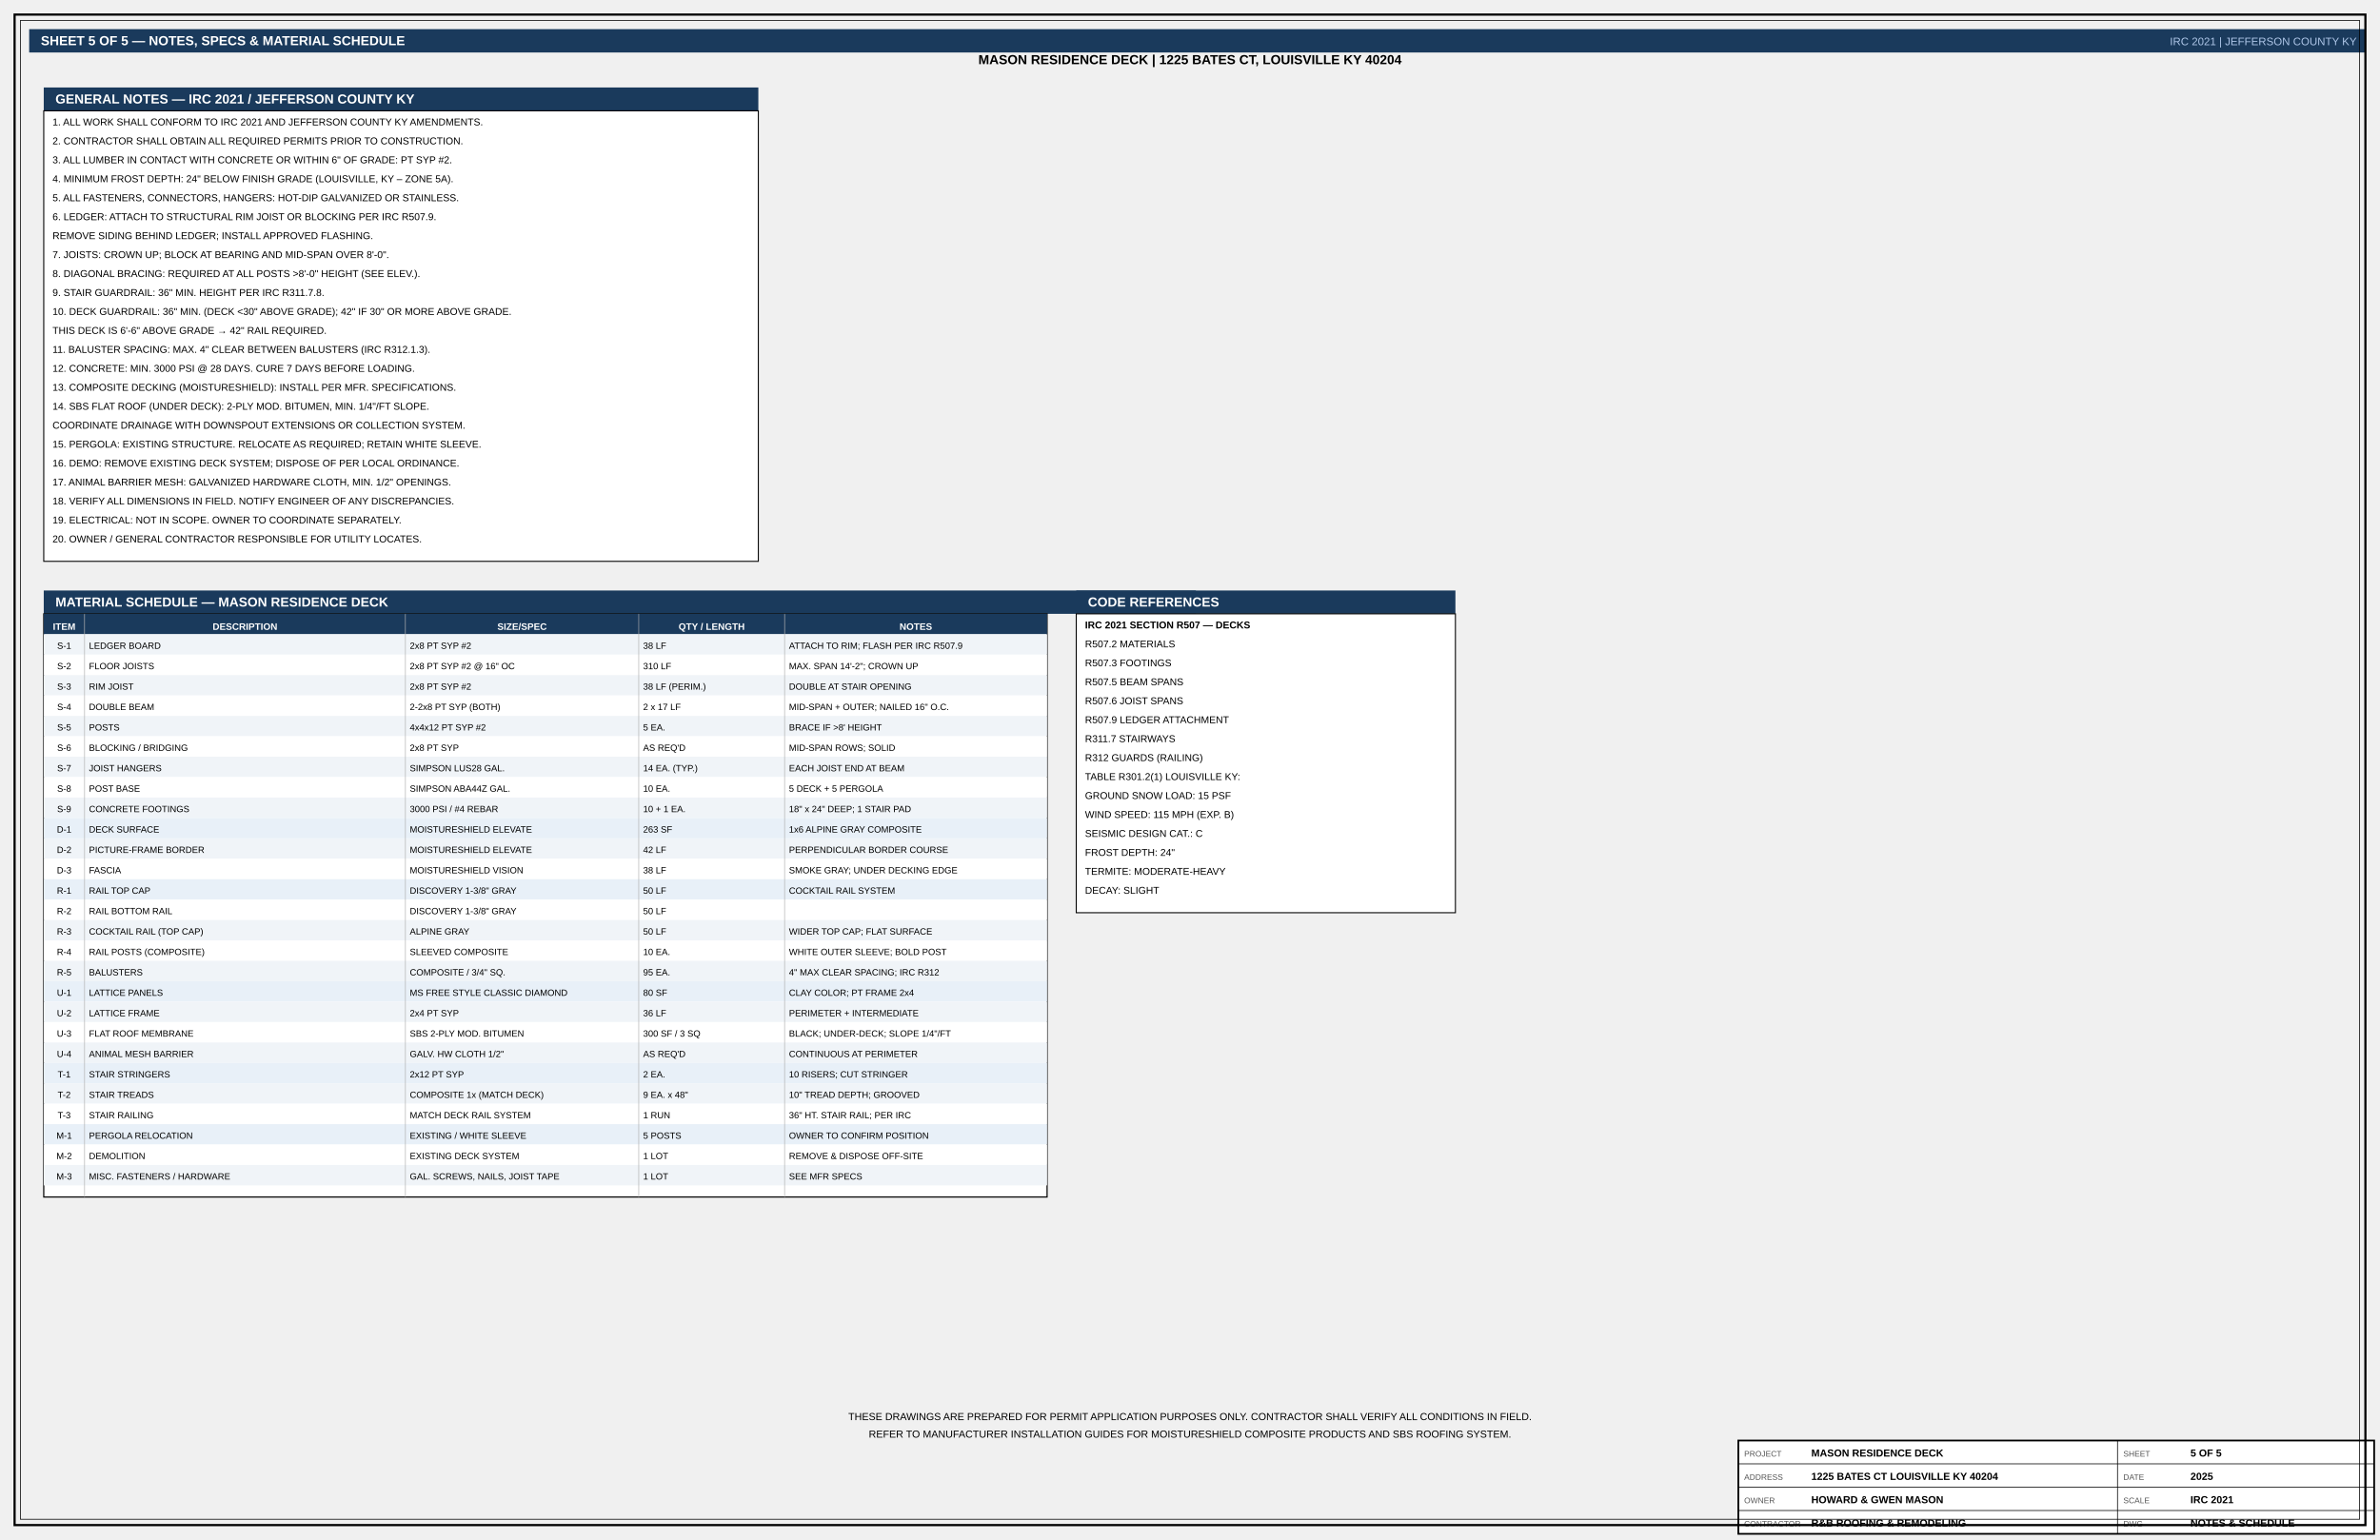
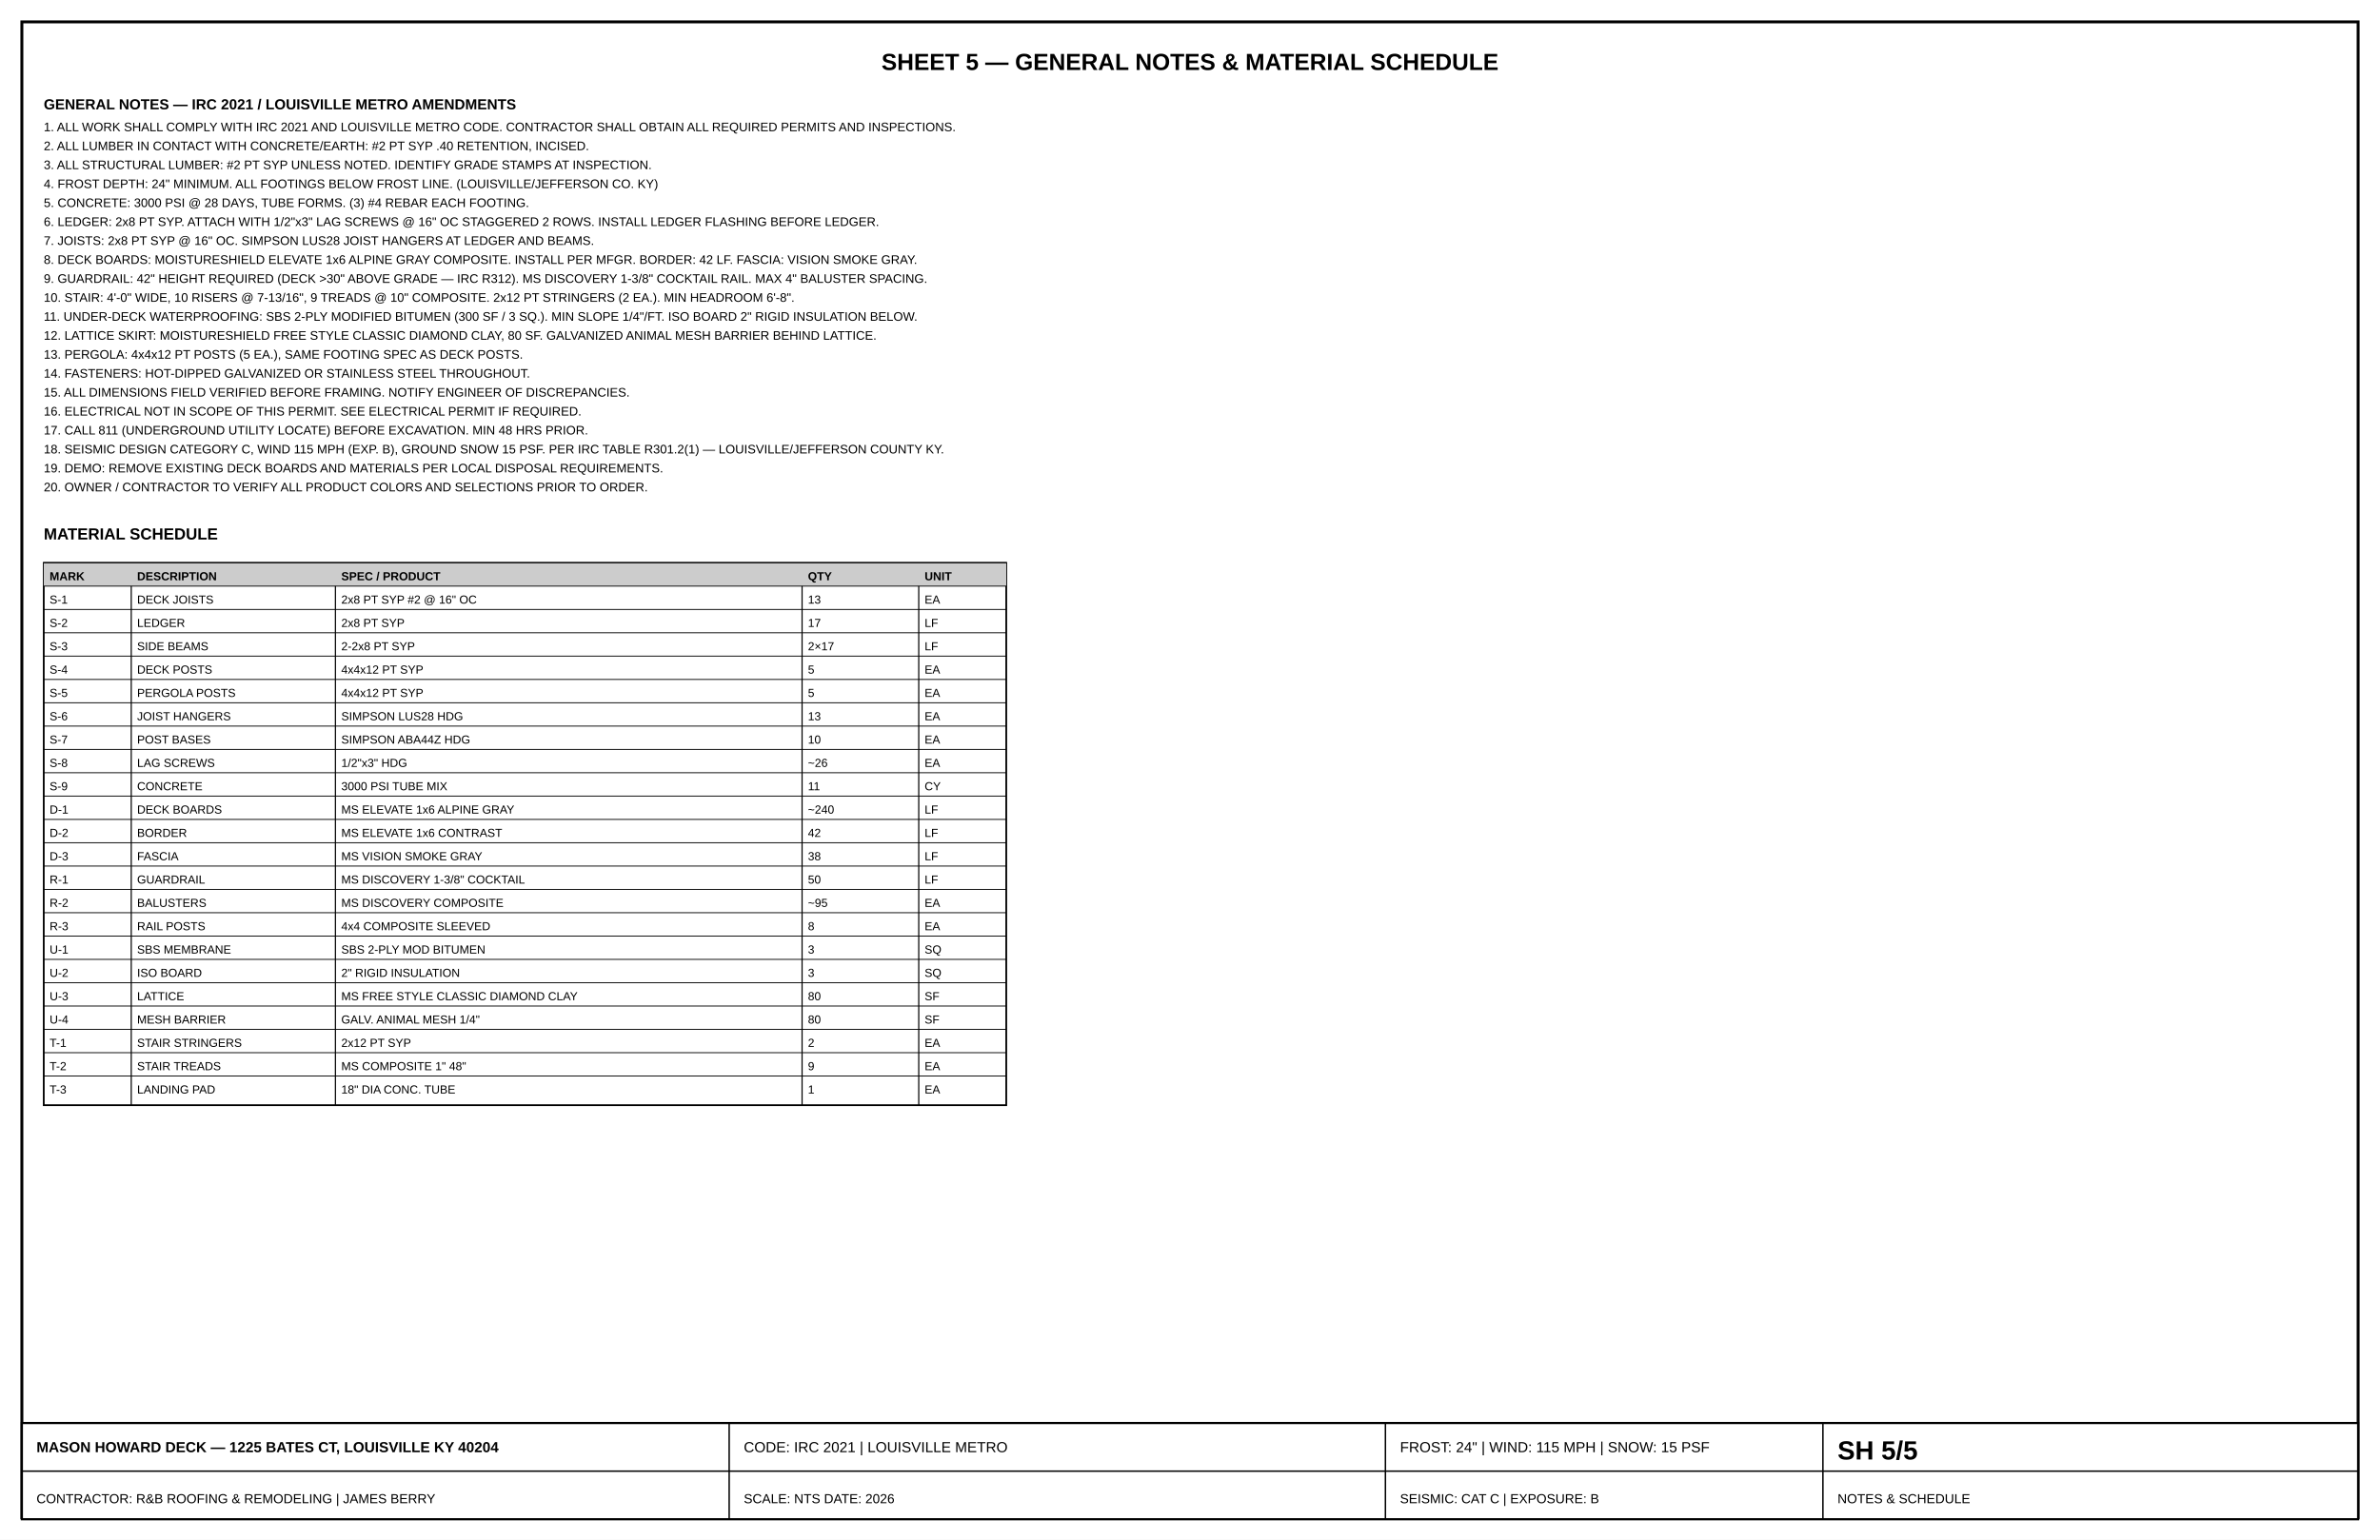
- <svg xmlns="http://www.w3.org/2000/svg" viewBox="0 0 1632 1056" width="1632" height="1056" style="background:white;border:1px solid #ccc;display:block;margin:20px auto">
+ <svg xmlns="http://www.w3.org/2000/svg" viewBox="0 0 1632 1056" width="1632" height="1056">
  <defs>
+     <pattern id="hwood" width="8" height="8" patternUnits="userSpaceOnUse" patternTransform="rotate(0)">
+       <line x1="0" y1="4" x2="8" y2="4" stroke="#c8a87a" stroke-width="0.6" />
+     </pattern>
+     <pattern id="hconc" width="10" height="10" patternUnits="userSpaceOnUse">
+       <line x1="0" y1="0" x2="10" y2="10" stroke="#999" stroke-width="0.4" />
+       <line x1="10" y1="0" x2="0" y2="10" stroke="#999" stroke-width="0.4" />
+     </pattern>
    <marker id="arr" markerWidth="8" markerHeight="6" refX="7" refY="3" orient="auto">
      <path d="M0,0 L8,3 L0,6 Z" fill="black" />
    </marker>
-     <marker id="arrl" markerWidth="8" markerHeight="6" refX="1" refY="3" orient="auto">
-       <path d="M8,0 L0,3 L8,6 Z" fill="black" />
-     </marker>
  </defs>
-   <rect x="20" y="20" width="1602" height="16" fill="#1a3a5c" />
-   <text x="28" y="31" font-family="Arial" font-size="9" font-weight="bold" fill="white">SHEET 5 OF 5 — NOTES, SPECS &amp; MATERIAL SCHEDULE</text>
-   <text x="1616" y="31" font-family="Arial" font-size="7.5" fill="#aec6e8" text-anchor="end">IRC 2021 | JEFFERSON COUNTY KY</text>
-   <text x="816" y="44" font-family="Arial" font-size="9" font-weight="bold" text-anchor="middle" fill="black">MASON RESIDENCE DECK  |  1225 BATES CT, LOUISVILLE KY 40204</text>
-   <rect x="30" y="60" width="490" height="16" fill="#1a3a5c" />
-   <text x="38" y="71" font-family="Arial" font-size="9" font-weight="bold" fill="white">GENERAL NOTES — IRC 2021 / JEFFERSON COUNTY KY</text>
-   <rect x="30" y="76" width="490" height="309" fill="white" stroke="black" stroke-width="0.7" />
-   <text x="36" y="86" font-family="Arial" font-size="6.8" text-anchor="start" fill="black">1.  ALL WORK SHALL CONFORM TO IRC 2021 AND JEFFERSON COUNTY KY AMENDMENTS.</text>
-   <text x="36" y="99" font-family="Arial" font-size="6.8" text-anchor="start" fill="black">2.  CONTRACTOR SHALL OBTAIN ALL REQUIRED PERMITS PRIOR TO CONSTRUCTION.</text>
-   <text x="36" y="112" font-family="Arial" font-size="6.8" text-anchor="start" fill="black">3.  ALL LUMBER IN CONTACT WITH CONCRETE OR WITHIN 6" OF GRADE: PT SYP #2.</text>
-   <text x="36" y="125" font-family="Arial" font-size="6.8" text-anchor="start" fill="black">4.  MINIMUM FROST DEPTH: 24" BELOW FINISH GRADE (LOUISVILLE, KY – ZONE 5A).</text>
-   <text x="36" y="138" font-family="Arial" font-size="6.8" text-anchor="start" fill="black">5.  ALL FASTENERS, CONNECTORS, HANGERS: HOT-DIP GALVANIZED OR STAINLESS.</text>
-   <text x="36" y="151" font-family="Arial" font-size="6.8" text-anchor="start" fill="black">6.  LEDGER: ATTACH TO STRUCTURAL RIM JOIST OR BLOCKING PER IRC R507.9.</text>
-   <text x="36" y="164" font-family="Arial" font-size="6.8" text-anchor="start" fill="black">    REMOVE SIDING BEHIND LEDGER; INSTALL APPROVED FLASHING.</text>
-   <text x="36" y="177" font-family="Arial" font-size="6.8" text-anchor="start" fill="black">7.  JOISTS: CROWN UP; BLOCK AT BEARING AND MID-SPAN OVER 8'-0".</text>
-   <text x="36" y="190" font-family="Arial" font-size="6.8" text-anchor="start" fill="black">8.  DIAGONAL BRACING: REQUIRED AT ALL POSTS &gt;8'-0" HEIGHT (SEE ELEV.).</text>
-   <text x="36" y="203" font-family="Arial" font-size="6.8" text-anchor="start" fill="black">9.  STAIR GUARDRAIL: 36" MIN. HEIGHT PER IRC R311.7.8.</text>
-   <text x="36" y="216" font-family="Arial" font-size="6.8" text-anchor="start" fill="black">10. DECK GUARDRAIL: 36" MIN. (DECK &lt;30" ABOVE GRADE); 42" IF 30" OR MORE ABOVE GRADE.</text>
-   <text x="36" y="229" font-family="Arial" font-size="6.8" text-anchor="start" fill="black">    THIS DECK IS 6'-6" ABOVE GRADE → 42" RAIL REQUIRED.</text>
-   <text x="36" y="242" font-family="Arial" font-size="6.8" text-anchor="start" fill="black">11. BALUSTER SPACING: MAX. 4" CLEAR BETWEEN BALUSTERS (IRC R312.1.3).</text>
-   <text x="36" y="255" font-family="Arial" font-size="6.8" text-anchor="start" fill="black">12. CONCRETE: MIN. 3000 PSI @ 28 DAYS. CURE 7 DAYS BEFORE LOADING.</text>
-   <text x="36" y="268" font-family="Arial" font-size="6.8" text-anchor="start" fill="black">13. COMPOSITE DECKING (MOISTURESHIELD): INSTALL PER MFR. SPECIFICATIONS.</text>
-   <text x="36" y="281" font-family="Arial" font-size="6.8" text-anchor="start" fill="black">14. SBS FLAT ROOF (UNDER DECK): 2-PLY MOD. BITUMEN, MIN. 1/4"/FT SLOPE.</text>
-   <text x="36" y="294" font-family="Arial" font-size="6.8" text-anchor="start" fill="black">    COORDINATE DRAINAGE WITH DOWNSPOUT EXTENSIONS OR COLLECTION SYSTEM.</text>
-   <text x="36" y="307" font-family="Arial" font-size="6.8" text-anchor="start" fill="black">15. PERGOLA: EXISTING STRUCTURE. RELOCATE AS REQUIRED; RETAIN WHITE SLEEVE.</text>
-   <text x="36" y="320" font-family="Arial" font-size="6.8" text-anchor="start" fill="black">16. DEMO: REMOVE EXISTING DECK SYSTEM; DISPOSE OF PER LOCAL ORDINANCE.</text>
-   <text x="36" y="333" font-family="Arial" font-size="6.8" text-anchor="start" fill="black">17. ANIMAL BARRIER MESH: GALVANIZED HARDWARE CLOTH, MIN. 1/2" OPENINGS.</text>
-   <text x="36" y="346" font-family="Arial" font-size="6.8" text-anchor="start" fill="black">18. VERIFY ALL DIMENSIONS IN FIELD. NOTIFY ENGINEER OF ANY DISCREPANCIES.</text>
-   <text x="36" y="359" font-family="Arial" font-size="6.8" text-anchor="start" fill="black">19. ELECTRICAL: NOT IN SCOPE. OWNER TO COORDINATE SEPARATELY.</text>
-   <text x="36" y="372" font-family="Arial" font-size="6.8" text-anchor="start" fill="black">20. OWNER / GENERAL CONTRACTOR RESPONSIBLE FOR UTILITY LOCATES.</text>
-   <rect x="30" y="405" width="790" height="16" fill="#1a3a5c" />
-   <text x="38" y="416" font-family="Arial" font-size="9" font-weight="bold" fill="white">MATERIAL SCHEDULE — MASON RESIDENCE DECK</text>
-   <rect x="30" y="421" width="688" height="400" fill="white" stroke="black" stroke-width="0.8" />
-   <rect x="30" y="421" width="28" height="14" fill="#1a3a5c" />
-   <text x="44" y="432" font-family="Arial" font-size="6.5" font-weight="bold" text-anchor="middle" fill="white">ITEM</text>
-   <rect x="58" y="421" width="220" height="14" fill="#1a3a5c" />
-   <text x="168" y="432" font-family="Arial" font-size="6.5" font-weight="bold" text-anchor="middle" fill="white">DESCRIPTION</text>
-   <rect x="278" y="421" width="160" height="14" fill="#1a3a5c" />
-   <text x="358" y="432" font-family="Arial" font-size="6.5" font-weight="bold" text-anchor="middle" fill="white">SIZE/SPEC</text>
-   <rect x="438" y="421" width="100" height="14" fill="#1a3a5c" />
-   <text x="488" y="432" font-family="Arial" font-size="6.5" font-weight="bold" text-anchor="middle" fill="white">QTY / LENGTH</text>
-   <rect x="538" y="421" width="180" height="14" fill="#1a3a5c" />
-   <text x="628" y="432" font-family="Arial" font-size="6.5" font-weight="bold" text-anchor="middle" fill="white">NOTES</text>
-   <rect x="30" y="435" width="688" height="14" fill="#f0f4f8" />
-   <text x="44" y="445" font-family="Arial" font-size="6.2" text-anchor="middle" fill="black">S-1</text>
-   <text x="61" y="445" font-family="Arial" font-size="6.2" text-anchor="start" fill="black">LEDGER BOARD</text>
-   <text x="281" y="445" font-family="Arial" font-size="6.2" text-anchor="start" fill="black">2x8 PT SYP #2</text>
-   <text x="441" y="445" font-family="Arial" font-size="6.2" text-anchor="start" fill="black">38 LF</text>
-   <text x="541" y="445" font-family="Arial" font-size="6.2" text-anchor="start" fill="black">ATTACH TO RIM; FLASH PER IRC R507.9</text>
-   <rect x="30" y="449" width="688" height="14" fill="white" />
-   <text x="44" y="459" font-family="Arial" font-size="6.2" text-anchor="middle" fill="black">S-2</text>
-   <text x="61" y="459" font-family="Arial" font-size="6.2" text-anchor="start" fill="black">FLOOR JOISTS</text>
-   <text x="281" y="459" font-family="Arial" font-size="6.2" text-anchor="start" fill="black">2x8 PT SYP #2 @ 16" OC</text>
-   <text x="441" y="459" font-family="Arial" font-size="6.2" text-anchor="start" fill="black">310 LF</text>
-   <text x="541" y="459" font-family="Arial" font-size="6.2" text-anchor="start" fill="black">MAX. SPAN 14'-2"; CROWN UP</text>
-   <rect x="30" y="463" width="688" height="14" fill="#f0f4f8" />
-   <text x="44" y="473" font-family="Arial" font-size="6.2" text-anchor="middle" fill="black">S-3</text>
-   <text x="61" y="473" font-family="Arial" font-size="6.2" text-anchor="start" fill="black">RIM JOIST</text>
-   <text x="281" y="473" font-family="Arial" font-size="6.2" text-anchor="start" fill="black">2x8 PT SYP #2</text>
-   <text x="441" y="473" font-family="Arial" font-size="6.2" text-anchor="start" fill="black">38 LF (PERIM.)</text>
-   <text x="541" y="473" font-family="Arial" font-size="6.2" text-anchor="start" fill="black">DOUBLE AT STAIR OPENING</text>
-   <rect x="30" y="477" width="688" height="14" fill="white" />
-   <text x="44" y="487" font-family="Arial" font-size="6.2" text-anchor="middle" fill="black">S-4</text>
-   <text x="61" y="487" font-family="Arial" font-size="6.2" text-anchor="start" fill="black">DOUBLE BEAM</text>
-   <text x="281" y="487" font-family="Arial" font-size="6.2" text-anchor="start" fill="black">2-2x8 PT SYP (BOTH)</text>
-   <text x="441" y="487" font-family="Arial" font-size="6.2" text-anchor="start" fill="black">2 x 17 LF</text>
-   <text x="541" y="487" font-family="Arial" font-size="6.2" text-anchor="start" fill="black">MID-SPAN + OUTER; NAILED 16" O.C.</text>
-   <rect x="30" y="491" width="688" height="14" fill="#f0f4f8" />
-   <text x="44" y="501" font-family="Arial" font-size="6.2" text-anchor="middle" fill="black">S-5</text>
-   <text x="61" y="501" font-family="Arial" font-size="6.2" text-anchor="start" fill="black">POSTS</text>
-   <text x="281" y="501" font-family="Arial" font-size="6.2" text-anchor="start" fill="black">4x4x12 PT SYP #2</text>
-   <text x="441" y="501" font-family="Arial" font-size="6.2" text-anchor="start" fill="black">5 EA.</text>
-   <text x="541" y="501" font-family="Arial" font-size="6.2" text-anchor="start" fill="black">BRACE IF &gt;8' HEIGHT</text>
-   <rect x="30" y="505" width="688" height="14" fill="white" />
-   <text x="44" y="515" font-family="Arial" font-size="6.2" text-anchor="middle" fill="black">S-6</text>
-   <text x="61" y="515" font-family="Arial" font-size="6.2" text-anchor="start" fill="black">BLOCKING / BRIDGING</text>
-   <text x="281" y="515" font-family="Arial" font-size="6.2" text-anchor="start" fill="black">2x8 PT SYP</text>
-   <text x="441" y="515" font-family="Arial" font-size="6.2" text-anchor="start" fill="black">AS REQ'D</text>
-   <text x="541" y="515" font-family="Arial" font-size="6.2" text-anchor="start" fill="black">MID-SPAN ROWS; SOLID</text>
-   <rect x="30" y="519" width="688" height="14" fill="#f0f4f8" />
-   <text x="44" y="529" font-family="Arial" font-size="6.2" text-anchor="middle" fill="black">S-7</text>
-   <text x="61" y="529" font-family="Arial" font-size="6.2" text-anchor="start" fill="black">JOIST HANGERS</text>
-   <text x="281" y="529" font-family="Arial" font-size="6.2" text-anchor="start" fill="black">SIMPSON LUS28 GAL.</text>
-   <text x="441" y="529" font-family="Arial" font-size="6.2" text-anchor="start" fill="black">14 EA. (TYP.)</text>
-   <text x="541" y="529" font-family="Arial" font-size="6.2" text-anchor="start" fill="black">EACH JOIST END AT BEAM</text>
-   <rect x="30" y="533" width="688" height="14" fill="white" />
-   <text x="44" y="543" font-family="Arial" font-size="6.2" text-anchor="middle" fill="black">S-8</text>
-   <text x="61" y="543" font-family="Arial" font-size="6.2" text-anchor="start" fill="black">POST BASE</text>
-   <text x="281" y="543" font-family="Arial" font-size="6.2" text-anchor="start" fill="black">SIMPSON ABA44Z GAL.</text>
-   <text x="441" y="543" font-family="Arial" font-size="6.2" text-anchor="start" fill="black">10 EA.</text>
-   <text x="541" y="543" font-family="Arial" font-size="6.2" text-anchor="start" fill="black">5 DECK + 5 PERGOLA</text>
-   <rect x="30" y="547" width="688" height="14" fill="#f0f4f8" />
-   <text x="44" y="557" font-family="Arial" font-size="6.2" text-anchor="middle" fill="black">S-9</text>
-   <text x="61" y="557" font-family="Arial" font-size="6.2" text-anchor="start" fill="black">CONCRETE FOOTINGS</text>
-   <text x="281" y="557" font-family="Arial" font-size="6.2" text-anchor="start" fill="black">3000 PSI / #4 REBAR</text>
-   <text x="441" y="557" font-family="Arial" font-size="6.2" text-anchor="start" fill="black">10 + 1 EA.</text>
-   <text x="541" y="557" font-family="Arial" font-size="6.2" text-anchor="start" fill="black">18" x 24" DEEP; 1 STAIR PAD</text>
-   <rect x="30" y="561" width="688" height="14" fill="#e8f0f8" />
-   <text x="44" y="571" font-family="Arial" font-size="6.2" text-anchor="middle" fill="black">D-1</text>
-   <text x="61" y="571" font-family="Arial" font-size="6.2" text-anchor="start" fill="black">DECK SURFACE</text>
-   <text x="281" y="571" font-family="Arial" font-size="6.2" text-anchor="start" fill="black">MOISTURESHIELD ELEVATE</text>
-   <text x="441" y="571" font-family="Arial" font-size="6.2" text-anchor="start" fill="black">263 SF</text>
-   <text x="541" y="571" font-family="Arial" font-size="6.2" text-anchor="start" fill="black">1x6 ALPINE GRAY COMPOSITE</text>
-   <rect x="30" y="575" width="688" height="14" fill="#f0f4f8" />
-   <text x="44" y="585" font-family="Arial" font-size="6.2" text-anchor="middle" fill="black">D-2</text>
-   <text x="61" y="585" font-family="Arial" font-size="6.2" text-anchor="start" fill="black">PICTURE-FRAME BORDER</text>
-   <text x="281" y="585" font-family="Arial" font-size="6.2" text-anchor="start" fill="black">MOISTURESHIELD ELEVATE</text>
-   <text x="441" y="585" font-family="Arial" font-size="6.2" text-anchor="start" fill="black">42 LF</text>
-   <text x="541" y="585" font-family="Arial" font-size="6.2" text-anchor="start" fill="black">PERPENDICULAR BORDER COURSE</text>
-   <rect x="30" y="589" width="688" height="14" fill="white" />
-   <text x="44" y="599" font-family="Arial" font-size="6.2" text-anchor="middle" fill="black">D-3</text>
-   <text x="61" y="599" font-family="Arial" font-size="6.2" text-anchor="start" fill="black">FASCIA</text>
-   <text x="281" y="599" font-family="Arial" font-size="6.2" text-anchor="start" fill="black">MOISTURESHIELD VISION</text>
-   <text x="441" y="599" font-family="Arial" font-size="6.2" text-anchor="start" fill="black">38 LF</text>
-   <text x="541" y="599" font-family="Arial" font-size="6.2" text-anchor="start" fill="black">SMOKE GRAY; UNDER DECKING EDGE</text>
-   <rect x="30" y="603" width="688" height="14" fill="#e8f0f8" />
-   <text x="44" y="613" font-family="Arial" font-size="6.2" text-anchor="middle" fill="black">R-1</text>
-   <text x="61" y="613" font-family="Arial" font-size="6.2" text-anchor="start" fill="black">RAIL TOP CAP</text>
-   <text x="281" y="613" font-family="Arial" font-size="6.2" text-anchor="start" fill="black">DISCOVERY 1-3/8" GRAY</text>
-   <text x="441" y="613" font-family="Arial" font-size="6.2" text-anchor="start" fill="black">50 LF</text>
-   <text x="541" y="613" font-family="Arial" font-size="6.2" text-anchor="start" fill="black">COCKTAIL RAIL SYSTEM</text>
-   <rect x="30" y="617" width="688" height="14" fill="white" />
-   <text x="44" y="627" font-family="Arial" font-size="6.2" text-anchor="middle" fill="black">R-2</text>
-   <text x="61" y="627" font-family="Arial" font-size="6.2" text-anchor="start" fill="black">RAIL BOTTOM RAIL</text>
-   <text x="281" y="627" font-family="Arial" font-size="6.2" text-anchor="start" fill="black">DISCOVERY 1-3/8" GRAY</text>
-   <text x="441" y="627" font-family="Arial" font-size="6.2" text-anchor="start" fill="black">50 LF</text>
-   <rect x="30" y="631" width="688" height="14" fill="#f0f4f8" />
-   <text x="44" y="641" font-family="Arial" font-size="6.2" text-anchor="middle" fill="black">R-3</text>
-   <text x="61" y="641" font-family="Arial" font-size="6.2" text-anchor="start" fill="black">COCKTAIL RAIL (TOP CAP)</text>
-   <text x="281" y="641" font-family="Arial" font-size="6.2" text-anchor="start" fill="black">ALPINE GRAY</text>
-   <text x="441" y="641" font-family="Arial" font-size="6.2" text-anchor="start" fill="black">50 LF</text>
-   <text x="541" y="641" font-family="Arial" font-size="6.2" text-anchor="start" fill="black">WIDER TOP CAP; FLAT SURFACE</text>
-   <rect x="30" y="645" width="688" height="14" fill="white" />
-   <text x="44" y="655" font-family="Arial" font-size="6.2" text-anchor="middle" fill="black">R-4</text>
-   <text x="61" y="655" font-family="Arial" font-size="6.2" text-anchor="start" fill="black">RAIL POSTS (COMPOSITE)</text>
-   <text x="281" y="655" font-family="Arial" font-size="6.2" text-anchor="start" fill="black">SLEEVED COMPOSITE</text>
-   <text x="441" y="655" font-family="Arial" font-size="6.2" text-anchor="start" fill="black">10 EA.</text>
-   <text x="541" y="655" font-family="Arial" font-size="6.2" text-anchor="start" fill="black">WHITE OUTER SLEEVE; BOLD POST</text>
-   <rect x="30" y="659" width="688" height="14" fill="#f0f4f8" />
-   <text x="44" y="669" font-family="Arial" font-size="6.2" text-anchor="middle" fill="black">R-5</text>
-   <text x="61" y="669" font-family="Arial" font-size="6.2" text-anchor="start" fill="black">BALUSTERS</text>
-   <text x="281" y="669" font-family="Arial" font-size="6.2" text-anchor="start" fill="black">COMPOSITE / 3/4" SQ.</text>
-   <text x="441" y="669" font-family="Arial" font-size="6.2" text-anchor="start" fill="black">95 EA.</text>
-   <text x="541" y="669" font-family="Arial" font-size="6.2" text-anchor="start" fill="black">4" MAX CLEAR SPACING; IRC R312</text>
-   <rect x="30" y="673" width="688" height="14" fill="#e8f0f8" />
-   <text x="44" y="683" font-family="Arial" font-size="6.2" text-anchor="middle" fill="black">U-1</text>
-   <text x="61" y="683" font-family="Arial" font-size="6.2" text-anchor="start" fill="black">LATTICE PANELS</text>
-   <text x="281" y="683" font-family="Arial" font-size="6.2" text-anchor="start" fill="black">MS FREE STYLE CLASSIC DIAMOND</text>
-   <text x="441" y="683" font-family="Arial" font-size="6.2" text-anchor="start" fill="black">80 SF</text>
-   <text x="541" y="683" font-family="Arial" font-size="6.2" text-anchor="start" fill="black">CLAY COLOR; PT FRAME 2x4</text>
-   <rect x="30" y="687" width="688" height="14" fill="#f0f4f8" />
-   <text x="44" y="697" font-family="Arial" font-size="6.2" text-anchor="middle" fill="black">U-2</text>
-   <text x="61" y="697" font-family="Arial" font-size="6.2" text-anchor="start" fill="black">LATTICE FRAME</text>
-   <text x="281" y="697" font-family="Arial" font-size="6.2" text-anchor="start" fill="black">2x4 PT SYP</text>
-   <text x="441" y="697" font-family="Arial" font-size="6.2" text-anchor="start" fill="black">36 LF</text>
-   <text x="541" y="697" font-family="Arial" font-size="6.2" text-anchor="start" fill="black">PERIMETER + INTERMEDIATE</text>
-   <rect x="30" y="701" width="688" height="14" fill="white" />
-   <text x="44" y="711" font-family="Arial" font-size="6.2" text-anchor="middle" fill="black">U-3</text>
-   <text x="61" y="711" font-family="Arial" font-size="6.2" text-anchor="start" fill="black">FLAT ROOF MEMBRANE</text>
-   <text x="281" y="711" font-family="Arial" font-size="6.2" text-anchor="start" fill="black">SBS 2-PLY MOD. BITUMEN</text>
-   <text x="441" y="711" font-family="Arial" font-size="6.2" text-anchor="start" fill="black">300 SF / 3 SQ</text>
-   <text x="541" y="711" font-family="Arial" font-size="6.2" text-anchor="start" fill="black">BLACK; UNDER-DECK; SLOPE 1/4"/FT</text>
-   <rect x="30" y="715" width="688" height="14" fill="#f0f4f8" />
-   <text x="44" y="725" font-family="Arial" font-size="6.2" text-anchor="middle" fill="black">U-4</text>
-   <text x="61" y="725" font-family="Arial" font-size="6.2" text-anchor="start" fill="black">ANIMAL MESH BARRIER</text>
-   <text x="281" y="725" font-family="Arial" font-size="6.2" text-anchor="start" fill="black">GALV. HW CLOTH 1/2"</text>
-   <text x="441" y="725" font-family="Arial" font-size="6.2" text-anchor="start" fill="black">AS REQ'D</text>
-   <text x="541" y="725" font-family="Arial" font-size="6.2" text-anchor="start" fill="black">CONTINUOUS AT PERIMETER</text>
-   <rect x="30" y="729" width="688" height="14" fill="#e8f0f8" />
-   <text x="44" y="739" font-family="Arial" font-size="6.2" text-anchor="middle" fill="black">T-1</text>
-   <text x="61" y="739" font-family="Arial" font-size="6.2" text-anchor="start" fill="black">STAIR STRINGERS</text>
-   <text x="281" y="739" font-family="Arial" font-size="6.2" text-anchor="start" fill="black">2x12 PT SYP</text>
-   <text x="441" y="739" font-family="Arial" font-size="6.2" text-anchor="start" fill="black">2 EA.</text>
-   <text x="541" y="739" font-family="Arial" font-size="6.2" text-anchor="start" fill="black">10 RISERS; CUT STRINGER</text>
-   <rect x="30" y="743" width="688" height="14" fill="#f0f4f8" />
-   <text x="44" y="753" font-family="Arial" font-size="6.2" text-anchor="middle" fill="black">T-2</text>
-   <text x="61" y="753" font-family="Arial" font-size="6.2" text-anchor="start" fill="black">STAIR TREADS</text>
-   <text x="281" y="753" font-family="Arial" font-size="6.2" text-anchor="start" fill="black">COMPOSITE 1x (MATCH DECK)</text>
-   <text x="441" y="753" font-family="Arial" font-size="6.2" text-anchor="start" fill="black">9 EA. x 48"</text>
-   <text x="541" y="753" font-family="Arial" font-size="6.2" text-anchor="start" fill="black">10" TREAD DEPTH; GROOVED</text>
-   <rect x="30" y="757" width="688" height="14" fill="white" />
-   <text x="44" y="767" font-family="Arial" font-size="6.2" text-anchor="middle" fill="black">T-3</text>
-   <text x="61" y="767" font-family="Arial" font-size="6.2" text-anchor="start" fill="black">STAIR RAILING</text>
-   <text x="281" y="767" font-family="Arial" font-size="6.2" text-anchor="start" fill="black">MATCH DECK RAIL SYSTEM</text>
-   <text x="441" y="767" font-family="Arial" font-size="6.2" text-anchor="start" fill="black">1 RUN</text>
-   <text x="541" y="767" font-family="Arial" font-size="6.2" text-anchor="start" fill="black">36" HT. STAIR RAIL; PER IRC</text>
-   <rect x="30" y="771" width="688" height="14" fill="#e8f0f8" />
-   <text x="44" y="781" font-family="Arial" font-size="6.2" text-anchor="middle" fill="black">M-1</text>
-   <text x="61" y="781" font-family="Arial" font-size="6.2" text-anchor="start" fill="black">PERGOLA RELOCATION</text>
-   <text x="281" y="781" font-family="Arial" font-size="6.2" text-anchor="start" fill="black">EXISTING / WHITE SLEEVE</text>
-   <text x="441" y="781" font-family="Arial" font-size="6.2" text-anchor="start" fill="black">5 POSTS</text>
-   <text x="541" y="781" font-family="Arial" font-size="6.2" text-anchor="start" fill="black">OWNER TO CONFIRM POSITION</text>
-   <rect x="30" y="785" width="688" height="14" fill="white" />
-   <text x="44" y="795" font-family="Arial" font-size="6.2" text-anchor="middle" fill="black">M-2</text>
-   <text x="61" y="795" font-family="Arial" font-size="6.2" text-anchor="start" fill="black">DEMOLITION</text>
-   <text x="281" y="795" font-family="Arial" font-size="6.2" text-anchor="start" fill="black">EXISTING DECK SYSTEM</text>
-   <text x="441" y="795" font-family="Arial" font-size="6.2" text-anchor="start" fill="black">1 LOT</text>
-   <text x="541" y="795" font-family="Arial" font-size="6.2" text-anchor="start" fill="black">REMOVE &amp; DISPOSE OFF-SITE</text>
-   <rect x="30" y="799" width="688" height="14" fill="#f0f4f8" />
-   <text x="44" y="809" font-family="Arial" font-size="6.2" text-anchor="middle" fill="black">M-3</text>
-   <text x="61" y="809" font-family="Arial" font-size="6.2" text-anchor="start" fill="black">MISC. FASTENERS / HARDWARE</text>
-   <text x="281" y="809" font-family="Arial" font-size="6.2" text-anchor="start" fill="black">GAL. SCREWS, NAILS, JOIST TAPE</text>
-   <text x="441" y="809" font-family="Arial" font-size="6.2" text-anchor="start" fill="black">1 LOT</text>
-   <text x="541" y="809" font-family="Arial" font-size="6.2" text-anchor="start" fill="black">SEE MFR SPECS</text>
-   <line x1="58" y1="421" x2="58" y2="821" stroke="#aaa" stroke-width="0.4" />
-   <line x1="278" y1="421" x2="278" y2="821" stroke="#aaa" stroke-width="0.4" />
-   <line x1="438" y1="421" x2="438" y2="821" stroke="#aaa" stroke-width="0.4" />
-   <line x1="538" y1="421" x2="538" y2="821" stroke="#aaa" stroke-width="0.4" />
-   <rect x="738" y="405" width="260" height="16" fill="#1a3a5c" />
-   <text x="746" y="416" font-family="Arial" font-size="9" font-weight="bold" fill="white">CODE REFERENCES</text>
-   <rect x="738" y="421" width="260" height="205" fill="white" stroke="black" stroke-width="0.7" />
-   <text x="744" y="431" font-family="Arial" font-size="6.8" font-weight="bold" text-anchor="start" fill="black">IRC 2021 SECTION R507 — DECKS</text>
-   <text x="744" y="444" font-family="Arial" font-size="6.8" text-anchor="start" fill="black">R507.2  MATERIALS</text>
-   <text x="744" y="457" font-family="Arial" font-size="6.8" text-anchor="start" fill="black">R507.3  FOOTINGS</text>
-   <text x="744" y="470" font-family="Arial" font-size="6.8" text-anchor="start" fill="black">R507.5  BEAM SPANS</text>
-   <text x="744" y="483" font-family="Arial" font-size="6.8" text-anchor="start" fill="black">R507.6  JOIST SPANS</text>
-   <text x="744" y="496" font-family="Arial" font-size="6.8" text-anchor="start" fill="black">R507.9  LEDGER ATTACHMENT</text>
-   <text x="744" y="509" font-family="Arial" font-size="6.8" text-anchor="start" fill="black">R311.7  STAIRWAYS</text>
-   <text x="744" y="522" font-family="Arial" font-size="6.8" text-anchor="start" fill="black">R312    GUARDS (RAILING)</text>
-   <text x="744" y="535" font-family="Arial" font-size="6.8" text-anchor="start" fill="black">TABLE R301.2(1) LOUISVILLE KY:</text>
-   <text x="744" y="548" font-family="Arial" font-size="6.8" text-anchor="start" fill="black">  GROUND SNOW LOAD: 15 PSF</text>
-   <text x="744" y="561" font-family="Arial" font-size="6.8" text-anchor="start" fill="black">  WIND SPEED: 115 MPH (EXP. B)</text>
-   <text x="744" y="574" font-family="Arial" font-size="6.8" text-anchor="start" fill="black">  SEISMIC DESIGN CAT.: C</text>
-   <text x="744" y="587" font-family="Arial" font-size="6.8" text-anchor="start" fill="black">  FROST DEPTH: 24"</text>
-   <text x="744" y="600" font-family="Arial" font-size="6.8" text-anchor="start" fill="black">  TERMITE: MODERATE-HEAVY</text>
-   <text x="744" y="613" font-family="Arial" font-size="6.8" text-anchor="start" fill="black">  DECAY: SLIGHT</text>
-   <text x="816" y="974" font-family="Arial" font-size="7" text-anchor="middle" fill="black">THESE DRAWINGS ARE PREPARED FOR PERMIT APPLICATION PURPOSES ONLY. CONTRACTOR SHALL VERIFY ALL CONDITIONS IN FIELD.</text>
-   <text x="816" y="986" font-family="Arial" font-size="7" text-anchor="middle" fill="black">REFER TO MANUFACTURER INSTALLATION GUIDES FOR MOISTURESHIELD COMPOSITE PRODUCTS AND SBS ROOFING SYSTEM.</text>
-   <rect x="1192" y="988" width="436" height="64" fill="white" stroke="black" stroke-width="1.2" />
-   <line x1="1192" y1="1004" x2="1628" y2="1004" stroke="black" stroke-width="0.5" />
-   <line x1="1192" y1="1020" x2="1628" y2="1020" stroke="black" stroke-width="0.5" />
-   <line x1="1192" y1="1036" x2="1628" y2="1036" stroke="black" stroke-width="0.5" />
-   <line x1="1452" y1="988" x2="1452" y2="1052" stroke="black" stroke-width="0.5" />
-   <text x="1196" y="999" font-family="Arial" font-size="5.5" fill="#555">PROJECT</text>
-   <text x="1242" y="999" font-family="Arial" font-size="7" font-weight="bold" fill="black">MASON RESIDENCE DECK</text>
-   <text x="1456" y="999" font-family="Arial" font-size="5.5" fill="#555">SHEET</text>
-   <text x="1502" y="999" font-family="Arial" font-size="7" font-weight="bold" fill="black">5 OF 5</text>
-   <text x="1196" y="1015" font-family="Arial" font-size="5.5" fill="#555">ADDRESS</text>
-   <text x="1242" y="1015" font-family="Arial" font-size="7" font-weight="bold" fill="black">1225 BATES CT  LOUISVILLE KY 40204</text>
-   <text x="1456" y="1015" font-family="Arial" font-size="5.5" fill="#555">DATE</text>
-   <text x="1502" y="1015" font-family="Arial" font-size="7" font-weight="bold" fill="black">2025</text>
-   <text x="1196" y="1031" font-family="Arial" font-size="5.5" fill="#555">OWNER</text>
-   <text x="1242" y="1031" font-family="Arial" font-size="7" font-weight="bold" fill="black">HOWARD &amp; GWEN MASON</text>
-   <text x="1456" y="1031" font-family="Arial" font-size="5.5" fill="#555">SCALE</text>
-   <text x="1502" y="1031" font-family="Arial" font-size="7" font-weight="bold" fill="black">IRC 2021</text>
-   <text x="1196" y="1047" font-family="Arial" font-size="5.5" fill="#555">CONTRACTOR</text>
-   <text x="1242" y="1047" font-family="Arial" font-size="7" font-weight="bold" fill="black">R&amp;B ROOFING &amp; REMODELING</text>
-   <text x="1456" y="1047" font-family="Arial" font-size="5.5" fill="#555">DWG</text>
-   <text x="1502" y="1047" font-family="Arial" font-size="7" font-weight="bold" fill="black">NOTES &amp; SCHEDULE</text>
-   <rect x="10" y="10" width="1612" height="1036" fill="none" stroke="black" stroke-width="1.5" />
-   <rect x="14" y="14" width="1604" height="1028" fill="none" stroke="black" stroke-width="0.5" />
+   <rect width="1632" height="1056" fill="white" />
+   <rect x="15" y="15" width="1602" height="1026" fill="none" stroke="black" stroke-width="2" />
+   <text x="816" y="48" font-size="16" font-family="Arial" font-weight="bold" text-anchor="middle">SHEET 5 — GENERAL NOTES &amp; MATERIAL SCHEDULE</text>
+   <text x="30" y="75" font-size="10" font-family="Arial" font-weight="bold">GENERAL NOTES — IRC 2021 / LOUISVILLE METRO AMENDMENTS</text>
+   <text x="30" y="90" font-size="8.5" font-family="Arial">1. ALL WORK SHALL COMPLY WITH IRC 2021 AND LOUISVILLE METRO CODE. CONTRACTOR SHALL OBTAIN ALL REQUIRED PERMITS AND INSPECTIONS.</text>
+   <text x="30" y="103" font-size="8.5" font-family="Arial">2. ALL LUMBER IN CONTACT WITH CONCRETE/EARTH: #2 PT SYP .40 RETENTION, INCISED.</text>
+   <text x="30" y="116" font-size="8.5" font-family="Arial">3. ALL STRUCTURAL LUMBER: #2 PT SYP UNLESS NOTED. IDENTIFY GRADE STAMPS AT INSPECTION.</text>
+   <text x="30" y="129" font-size="8.5" font-family="Arial">4. FROST DEPTH: 24" MINIMUM. ALL FOOTINGS BELOW FROST LINE. (LOUISVILLE/JEFFERSON CO. KY)</text>
+   <text x="30" y="142" font-size="8.5" font-family="Arial">5. CONCRETE: 3000 PSI @ 28 DAYS, TUBE FORMS. (3) #4 REBAR EACH FOOTING.</text>
+   <text x="30" y="155" font-size="8.5" font-family="Arial">6. LEDGER: 2x8 PT SYP. ATTACH WITH 1/2"x3" LAG SCREWS @ 16" OC STAGGERED 2 ROWS. INSTALL LEDGER FLASHING BEFORE LEDGER.</text>
+   <text x="30" y="168" font-size="8.5" font-family="Arial">7. JOISTS: 2x8 PT SYP @ 16" OC. SIMPSON LUS28 JOIST HANGERS AT LEDGER AND BEAMS.</text>
+   <text x="30" y="181" font-size="8.5" font-family="Arial">8. DECK BOARDS: MOISTURESHIELD ELEVATE 1x6 ALPINE GRAY COMPOSITE. INSTALL PER MFGR. BORDER: 42 LF. FASCIA: VISION SMOKE GRAY.</text>
+   <text x="30" y="194" font-size="8.5" font-family="Arial">9. GUARDRAIL: 42" HEIGHT REQUIRED (DECK &gt;30" ABOVE GRADE — IRC R312). MS DISCOVERY 1-3/8" COCKTAIL RAIL. MAX 4" BALUSTER SPACING.</text>
+   <text x="30" y="207" font-size="8.5" font-family="Arial">10. STAIR: 4'-0" WIDE, 10 RISERS @ 7-13/16", 9 TREADS @ 10" COMPOSITE. 2x12 PT STRINGERS (2 EA.). MIN HEADROOM 6'-8".</text>
+   <text x="30" y="220" font-size="8.5" font-family="Arial">11. UNDER-DECK WATERPROOFING: SBS 2-PLY MODIFIED BITUMEN (300 SF / 3 SQ.). MIN SLOPE 1/4"/FT. ISO BOARD 2" RIGID INSULATION BELOW.</text>
+   <text x="30" y="233" font-size="8.5" font-family="Arial">12. LATTICE SKIRT: MOISTURESHIELD FREE STYLE CLASSIC DIAMOND CLAY, 80 SF. GALVANIZED ANIMAL MESH BARRIER BEHIND LATTICE.</text>
+   <text x="30" y="246" font-size="8.5" font-family="Arial">13. PERGOLA: 4x4x12 PT POSTS (5 EA.), SAME FOOTING SPEC AS DECK POSTS.</text>
+   <text x="30" y="259" font-size="8.5" font-family="Arial">14. FASTENERS: HOT-DIPPED GALVANIZED OR STAINLESS STEEL THROUGHOUT.</text>
+   <text x="30" y="272" font-size="8.5" font-family="Arial">15. ALL DIMENSIONS FIELD VERIFIED BEFORE FRAMING. NOTIFY ENGINEER OF DISCREPANCIES.</text>
+   <text x="30" y="285" font-size="8.5" font-family="Arial">16. ELECTRICAL NOT IN SCOPE OF THIS PERMIT. SEE ELECTRICAL PERMIT IF REQUIRED.</text>
+   <text x="30" y="298" font-size="8.5" font-family="Arial">17. CALL 811 (UNDERGROUND UTILITY LOCATE) BEFORE EXCAVATION. MIN 48 HRS PRIOR.</text>
+   <text x="30" y="311" font-size="8.5" font-family="Arial">18. SEISMIC DESIGN CATEGORY C, WIND 115 MPH (EXP. B), GROUND SNOW 15 PSF. PER IRC TABLE R301.2(1) — LOUISVILLE/JEFFERSON COUNTY KY.</text>
+   <text x="30" y="324" font-size="8.5" font-family="Arial">19. DEMO: REMOVE EXISTING DECK BOARDS AND MATERIALS PER LOCAL DISPOSAL REQUIREMENTS.</text>
+   <text x="30" y="337" font-size="8.5" font-family="Arial">20. OWNER / CONTRACTOR TO VERIFY ALL PRODUCT COLORS AND SELECTIONS PRIOR TO ORDER.</text>
+   <text x="30" y="370" font-size="11" font-family="Arial" font-weight="bold">MATERIAL SCHEDULE</text>
+   <rect x="30" y="386" width="660" height="372" fill="white" stroke="black" stroke-width="1.2" />
+   <line x1="90" y1="386" x2="90" y2="758" stroke="black" stroke-width="0.8" />
+   <line x1="230" y1="386" x2="230" y2="758" stroke="black" stroke-width="0.8" />
+   <line x1="550" y1="386" x2="550" y2="758" stroke="black" stroke-width="0.8" />
+   <line x1="630" y1="386" x2="630" y2="758" stroke="black" stroke-width="0.8" />
+   <rect x="30" y="386" width="660" height="16" fill="#ccc" />
+   <line x1="30" y1="386" x2="690" y2="386" stroke="black" stroke-width="0.6" />
+   <text x="34" y="398" font-size="8" font-family="Arial" font-weight="bold">MARK</text>
+   <text x="94" y="398" font-size="8" font-family="Arial" font-weight="bold">DESCRIPTION</text>
+   <text x="234" y="398" font-size="8" font-family="Arial" font-weight="bold">SPEC / PRODUCT</text>
+   <text x="554" y="398" font-size="8" font-family="Arial" font-weight="bold">QTY</text>
+   <text x="634" y="398" font-size="8" font-family="Arial" font-weight="bold">UNIT</text>
+   <line x1="30" y1="402" x2="690" y2="402" stroke="black" stroke-width="0.6" />
+   <text x="34" y="414" font-size="8" font-family="Arial">S-1</text>
+   <text x="94" y="414" font-size="8" font-family="Arial">DECK JOISTS</text>
+   <text x="234" y="414" font-size="8" font-family="Arial">2x8 PT SYP #2 @ 16" OC</text>
+   <text x="554" y="414" font-size="8" font-family="Arial">13</text>
+   <text x="634" y="414" font-size="8" font-family="Arial">EA</text>
+   <line x1="30" y1="418" x2="690" y2="418" stroke="black" stroke-width="0.6" />
+   <text x="34" y="430" font-size="8" font-family="Arial">S-2</text>
+   <text x="94" y="430" font-size="8" font-family="Arial">LEDGER</text>
+   <text x="234" y="430" font-size="8" font-family="Arial">2x8 PT SYP</text>
+   <text x="554" y="430" font-size="8" font-family="Arial">17</text>
+   <text x="634" y="430" font-size="8" font-family="Arial">LF</text>
+   <line x1="30" y1="434" x2="690" y2="434" stroke="black" stroke-width="0.6" />
+   <text x="34" y="446" font-size="8" font-family="Arial">S-3</text>
+   <text x="94" y="446" font-size="8" font-family="Arial">SIDE BEAMS</text>
+   <text x="234" y="446" font-size="8" font-family="Arial">2-2x8 PT SYP</text>
+   <text x="554" y="446" font-size="8" font-family="Arial">2×17</text>
+   <text x="634" y="446" font-size="8" font-family="Arial">LF</text>
+   <line x1="30" y1="450" x2="690" y2="450" stroke="black" stroke-width="0.6" />
+   <text x="34" y="462" font-size="8" font-family="Arial">S-4</text>
+   <text x="94" y="462" font-size="8" font-family="Arial">DECK POSTS</text>
+   <text x="234" y="462" font-size="8" font-family="Arial">4x4x12 PT SYP</text>
+   <text x="554" y="462" font-size="8" font-family="Arial">5</text>
+   <text x="634" y="462" font-size="8" font-family="Arial">EA</text>
+   <line x1="30" y1="466" x2="690" y2="466" stroke="black" stroke-width="0.6" />
+   <text x="34" y="478" font-size="8" font-family="Arial">S-5</text>
+   <text x="94" y="478" font-size="8" font-family="Arial">PERGOLA POSTS</text>
+   <text x="234" y="478" font-size="8" font-family="Arial">4x4x12 PT SYP</text>
+   <text x="554" y="478" font-size="8" font-family="Arial">5</text>
+   <text x="634" y="478" font-size="8" font-family="Arial">EA</text>
+   <line x1="30" y1="482" x2="690" y2="482" stroke="black" stroke-width="0.6" />
+   <text x="34" y="494" font-size="8" font-family="Arial">S-6</text>
+   <text x="94" y="494" font-size="8" font-family="Arial">JOIST HANGERS</text>
+   <text x="234" y="494" font-size="8" font-family="Arial">SIMPSON LUS28 HDG</text>
+   <text x="554" y="494" font-size="8" font-family="Arial">13</text>
+   <text x="634" y="494" font-size="8" font-family="Arial">EA</text>
+   <line x1="30" y1="498" x2="690" y2="498" stroke="black" stroke-width="0.6" />
+   <text x="34" y="510" font-size="8" font-family="Arial">S-7</text>
+   <text x="94" y="510" font-size="8" font-family="Arial">POST BASES</text>
+   <text x="234" y="510" font-size="8" font-family="Arial">SIMPSON ABA44Z HDG</text>
+   <text x="554" y="510" font-size="8" font-family="Arial">10</text>
+   <text x="634" y="510" font-size="8" font-family="Arial">EA</text>
+   <line x1="30" y1="514" x2="690" y2="514" stroke="black" stroke-width="0.6" />
+   <text x="34" y="526" font-size="8" font-family="Arial">S-8</text>
+   <text x="94" y="526" font-size="8" font-family="Arial">LAG SCREWS</text>
+   <text x="234" y="526" font-size="8" font-family="Arial">1/2"x3" HDG</text>
+   <text x="554" y="526" font-size="8" font-family="Arial">~26</text>
+   <text x="634" y="526" font-size="8" font-family="Arial">EA</text>
+   <line x1="30" y1="530" x2="690" y2="530" stroke="black" stroke-width="0.6" />
+   <text x="34" y="542" font-size="8" font-family="Arial">S-9</text>
+   <text x="94" y="542" font-size="8" font-family="Arial">CONCRETE</text>
+   <text x="234" y="542" font-size="8" font-family="Arial">3000 PSI TUBE MIX</text>
+   <text x="554" y="542" font-size="8" font-family="Arial">11</text>
+   <text x="634" y="542" font-size="8" font-family="Arial">CY</text>
+   <line x1="30" y1="546" x2="690" y2="546" stroke="black" stroke-width="0.6" />
+   <text x="34" y="558" font-size="8" font-family="Arial">D-1</text>
+   <text x="94" y="558" font-size="8" font-family="Arial">DECK BOARDS</text>
+   <text x="234" y="558" font-size="8" font-family="Arial">MS ELEVATE 1x6 ALPINE GRAY</text>
+   <text x="554" y="558" font-size="8" font-family="Arial">~240</text>
+   <text x="634" y="558" font-size="8" font-family="Arial">LF</text>
+   <line x1="30" y1="562" x2="690" y2="562" stroke="black" stroke-width="0.6" />
+   <text x="34" y="574" font-size="8" font-family="Arial">D-2</text>
+   <text x="94" y="574" font-size="8" font-family="Arial">BORDER</text>
+   <text x="234" y="574" font-size="8" font-family="Arial">MS ELEVATE 1x6 CONTRAST</text>
+   <text x="554" y="574" font-size="8" font-family="Arial">42</text>
+   <text x="634" y="574" font-size="8" font-family="Arial">LF</text>
+   <line x1="30" y1="578" x2="690" y2="578" stroke="black" stroke-width="0.6" />
+   <text x="34" y="590" font-size="8" font-family="Arial">D-3</text>
+   <text x="94" y="590" font-size="8" font-family="Arial">FASCIA</text>
+   <text x="234" y="590" font-size="8" font-family="Arial">MS VISION SMOKE GRAY</text>
+   <text x="554" y="590" font-size="8" font-family="Arial">38</text>
+   <text x="634" y="590" font-size="8" font-family="Arial">LF</text>
+   <line x1="30" y1="594" x2="690" y2="594" stroke="black" stroke-width="0.6" />
+   <text x="34" y="606" font-size="8" font-family="Arial">R-1</text>
+   <text x="94" y="606" font-size="8" font-family="Arial">GUARDRAIL</text>
+   <text x="234" y="606" font-size="8" font-family="Arial">MS DISCOVERY 1-3/8" COCKTAIL</text>
+   <text x="554" y="606" font-size="8" font-family="Arial">50</text>
+   <text x="634" y="606" font-size="8" font-family="Arial">LF</text>
+   <line x1="30" y1="610" x2="690" y2="610" stroke="black" stroke-width="0.6" />
+   <text x="34" y="622" font-size="8" font-family="Arial">R-2</text>
+   <text x="94" y="622" font-size="8" font-family="Arial">BALUSTERS</text>
+   <text x="234" y="622" font-size="8" font-family="Arial">MS DISCOVERY COMPOSITE</text>
+   <text x="554" y="622" font-size="8" font-family="Arial">~95</text>
+   <text x="634" y="622" font-size="8" font-family="Arial">EA</text>
+   <line x1="30" y1="626" x2="690" y2="626" stroke="black" stroke-width="0.6" />
+   <text x="34" y="638" font-size="8" font-family="Arial">R-3</text>
+   <text x="94" y="638" font-size="8" font-family="Arial">RAIL POSTS</text>
+   <text x="234" y="638" font-size="8" font-family="Arial">4x4 COMPOSITE SLEEVED</text>
+   <text x="554" y="638" font-size="8" font-family="Arial">8</text>
+   <text x="634" y="638" font-size="8" font-family="Arial">EA</text>
+   <line x1="30" y1="642" x2="690" y2="642" stroke="black" stroke-width="0.6" />
+   <text x="34" y="654" font-size="8" font-family="Arial">U-1</text>
+   <text x="94" y="654" font-size="8" font-family="Arial">SBS MEMBRANE</text>
+   <text x="234" y="654" font-size="8" font-family="Arial">SBS 2-PLY MOD BITUMEN</text>
+   <text x="554" y="654" font-size="8" font-family="Arial">3</text>
+   <text x="634" y="654" font-size="8" font-family="Arial">SQ</text>
+   <line x1="30" y1="658" x2="690" y2="658" stroke="black" stroke-width="0.6" />
+   <text x="34" y="670" font-size="8" font-family="Arial">U-2</text>
+   <text x="94" y="670" font-size="8" font-family="Arial">ISO BOARD</text>
+   <text x="234" y="670" font-size="8" font-family="Arial">2" RIGID INSULATION</text>
+   <text x="554" y="670" font-size="8" font-family="Arial">3</text>
+   <text x="634" y="670" font-size="8" font-family="Arial">SQ</text>
+   <line x1="30" y1="674" x2="690" y2="674" stroke="black" stroke-width="0.6" />
+   <text x="34" y="686" font-size="8" font-family="Arial">U-3</text>
+   <text x="94" y="686" font-size="8" font-family="Arial">LATTICE</text>
+   <text x="234" y="686" font-size="8" font-family="Arial">MS FREE STYLE CLASSIC DIAMOND CLAY</text>
+   <text x="554" y="686" font-size="8" font-family="Arial">80</text>
+   <text x="634" y="686" font-size="8" font-family="Arial">SF</text>
+   <line x1="30" y1="690" x2="690" y2="690" stroke="black" stroke-width="0.6" />
+   <text x="34" y="702" font-size="8" font-family="Arial">U-4</text>
+   <text x="94" y="702" font-size="8" font-family="Arial">MESH BARRIER</text>
+   <text x="234" y="702" font-size="8" font-family="Arial">GALV. ANIMAL MESH 1/4"</text>
+   <text x="554" y="702" font-size="8" font-family="Arial">80</text>
+   <text x="634" y="702" font-size="8" font-family="Arial">SF</text>
+   <line x1="30" y1="706" x2="690" y2="706" stroke="black" stroke-width="0.6" />
+   <text x="34" y="718" font-size="8" font-family="Arial">T-1</text>
+   <text x="94" y="718" font-size="8" font-family="Arial">STAIR STRINGERS</text>
+   <text x="234" y="718" font-size="8" font-family="Arial">2x12 PT SYP</text>
+   <text x="554" y="718" font-size="8" font-family="Arial">2</text>
+   <text x="634" y="718" font-size="8" font-family="Arial">EA</text>
+   <line x1="30" y1="722" x2="690" y2="722" stroke="black" stroke-width="0.6" />
+   <text x="34" y="734" font-size="8" font-family="Arial">T-2</text>
+   <text x="94" y="734" font-size="8" font-family="Arial">STAIR TREADS</text>
+   <text x="234" y="734" font-size="8" font-family="Arial">MS COMPOSITE 1" 48"</text>
+   <text x="554" y="734" font-size="8" font-family="Arial">9</text>
+   <text x="634" y="734" font-size="8" font-family="Arial">EA</text>
+   <line x1="30" y1="738" x2="690" y2="738" stroke="black" stroke-width="0.6" />
+   <text x="34" y="750" font-size="8" font-family="Arial">T-3</text>
+   <text x="94" y="750" font-size="8" font-family="Arial">LANDING PAD</text>
+   <text x="234" y="750" font-size="8" font-family="Arial">18" DIA CONC. TUBE</text>
+   <text x="554" y="750" font-size="8" font-family="Arial">1</text>
+   <text x="634" y="750" font-size="8" font-family="Arial">EA</text>
+   <rect x="15" y="976" width="1602" height="66" fill="white" stroke="black" stroke-width="1.5" />
+   <line x1="15" y1="1009" x2="1617" y2="1009" stroke="black" stroke-width="1" />
+   <line x1="500" y1="976" x2="500" y2="1042" stroke="black" stroke-width="1" />
+   <line x1="950" y1="976" x2="950" y2="1042" stroke="black" stroke-width="1" />
+   <line x1="1250" y1="976" x2="1250" y2="1042" stroke="black" stroke-width="1" />
+   <text x="25" y="996" font-size="10" font-family="Arial" font-weight="bold">MASON HOWARD DECK — 1225 BATES CT, LOUISVILLE KY 40204</text>
+   <text x="25" y="1031" font-size="9" font-family="Arial">CONTRACTOR: R&amp;B ROOFING &amp; REMODELING | JAMES BERRY</text>
+   <text x="510" y="996" font-size="10" font-family="Arial">CODE: IRC 2021 | LOUISVILLE METRO</text>
+   <text x="510" y="1031" font-size="9" font-family="Arial">SCALE: NTS   DATE: 2026</text>
+   <text x="960" y="996" font-size="10" font-family="Arial">FROST: 24" | WIND: 115 MPH | SNOW: 15 PSF</text>
+   <text x="960" y="1031" font-size="9" font-family="Arial">SEISMIC: CAT C | EXPOSURE: B</text>
+   <text x="1260" y="1001" font-size="18" font-family="Arial" font-weight="bold">SH 5/5</text>
+   <text x="1260" y="1031" font-size="9" font-family="Arial">NOTES &amp; SCHEDULE</text>
</svg>
